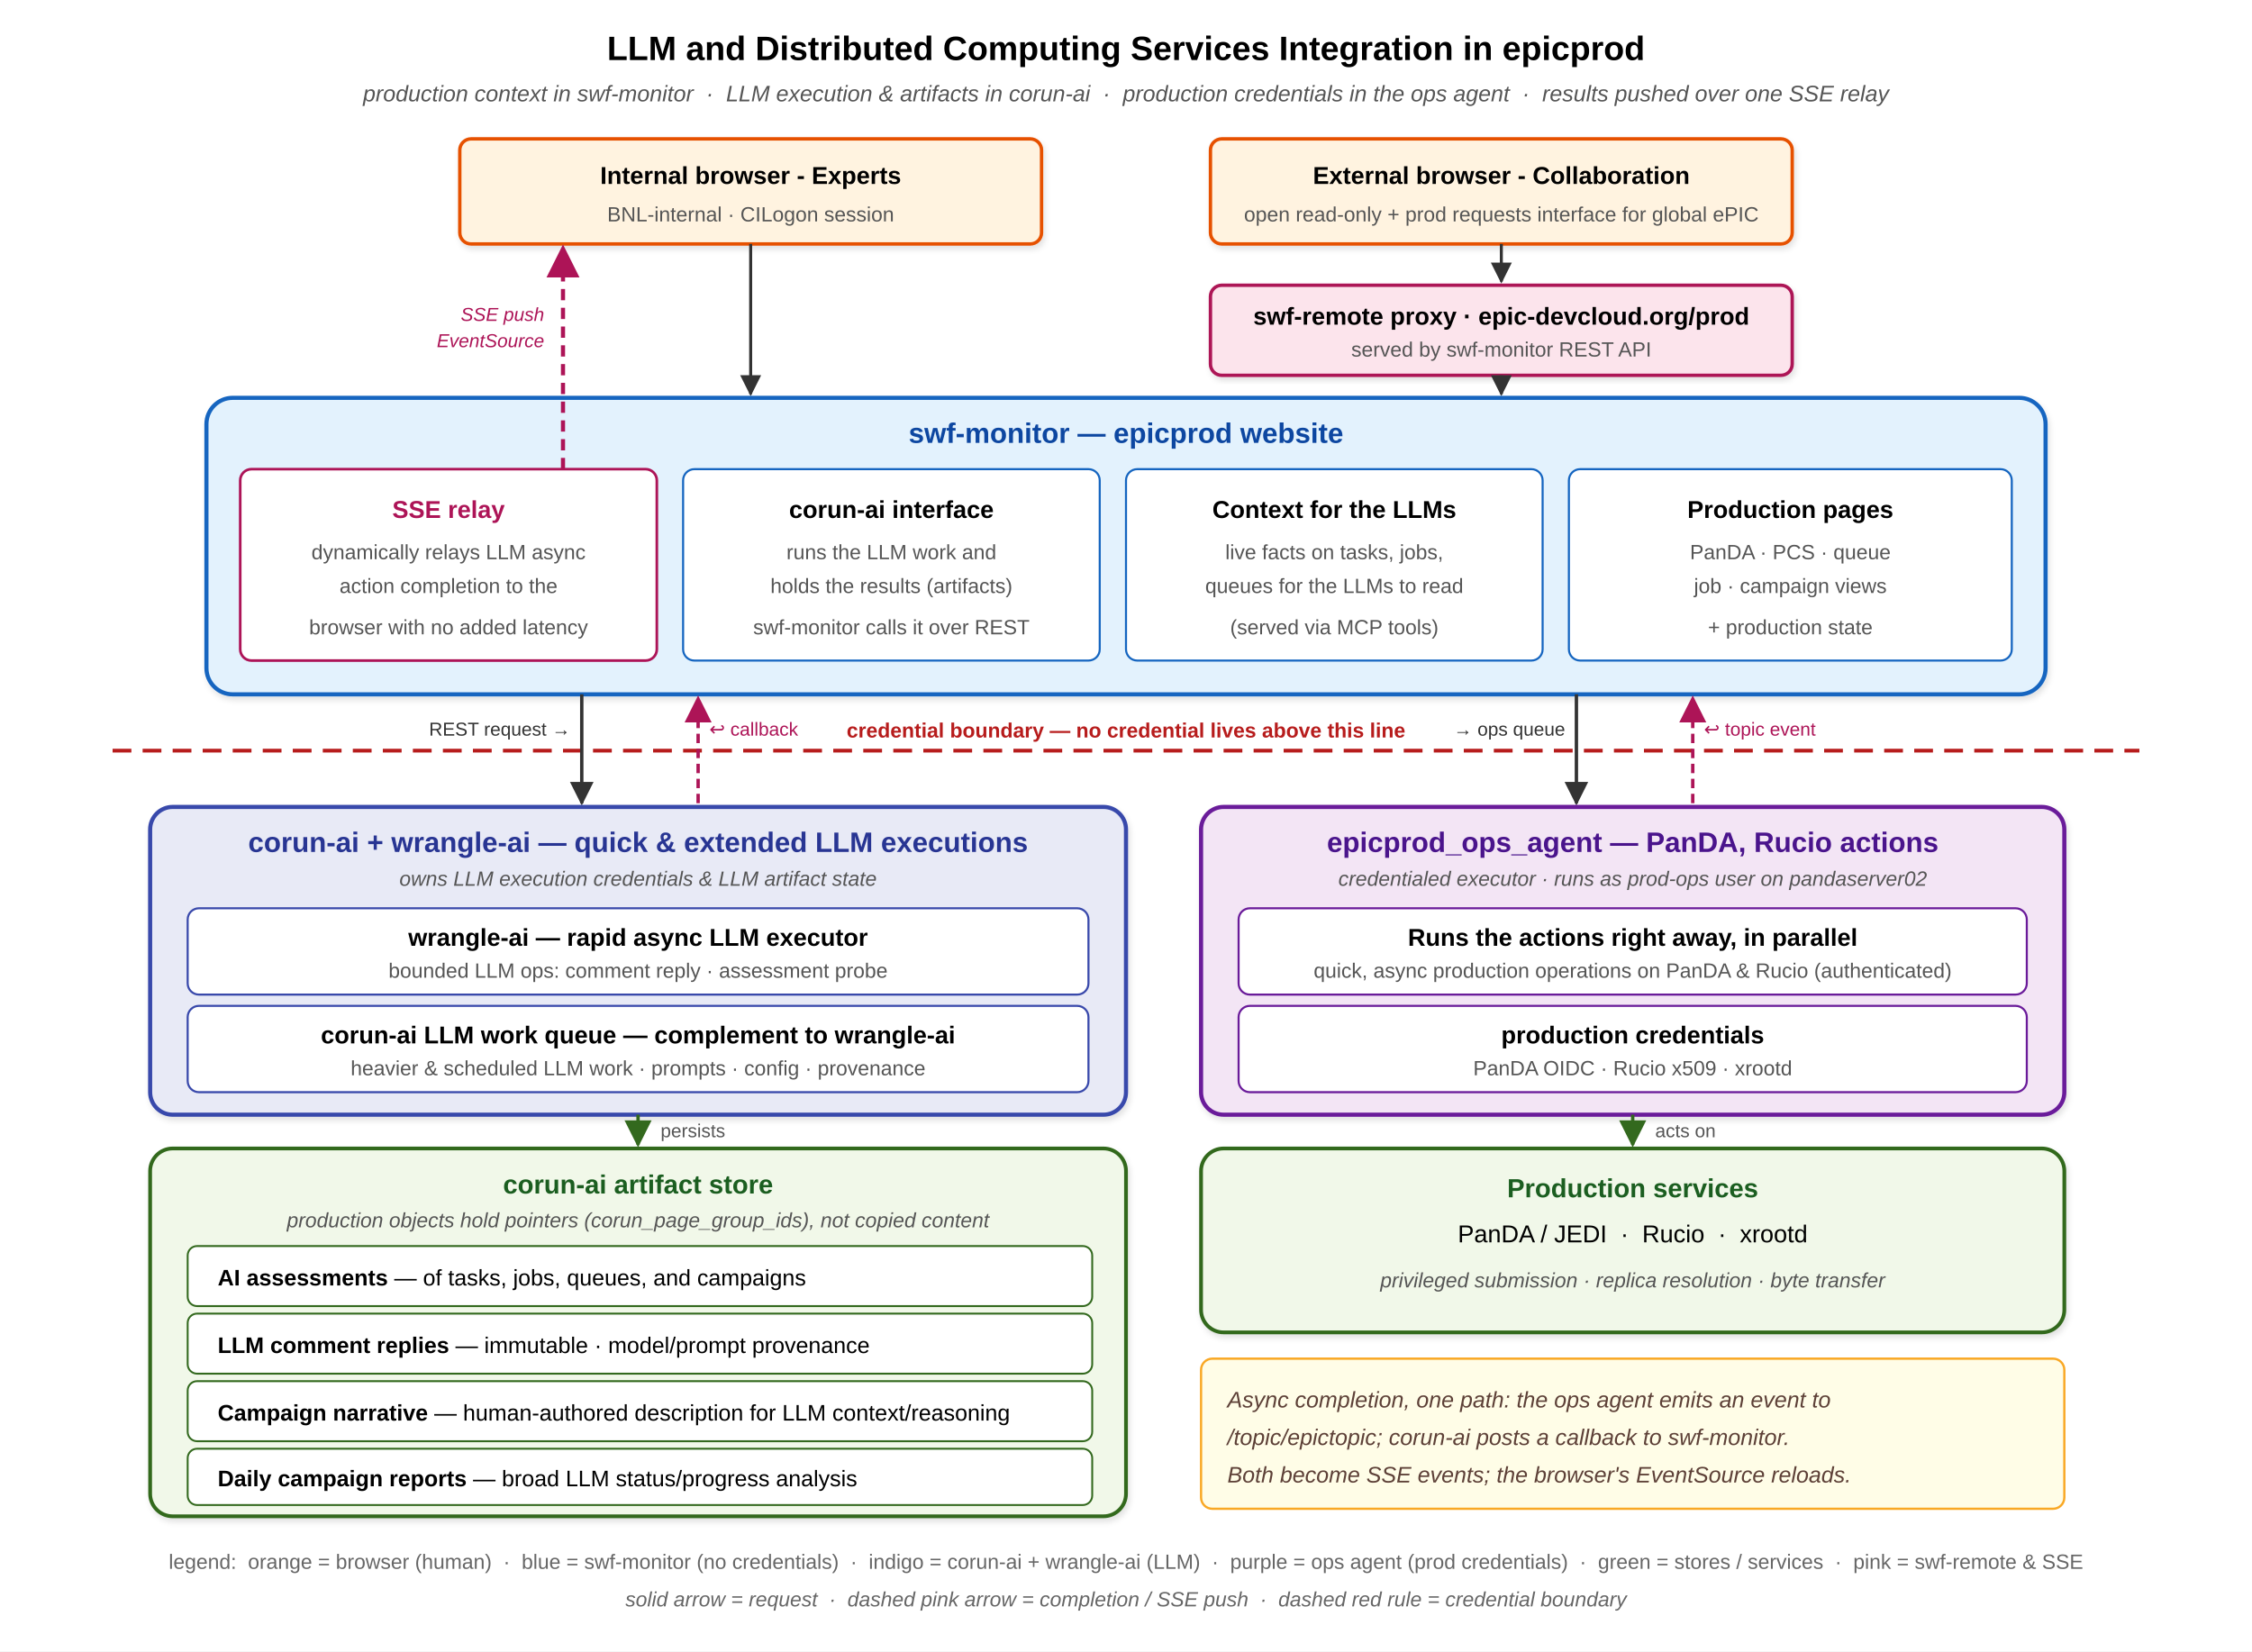
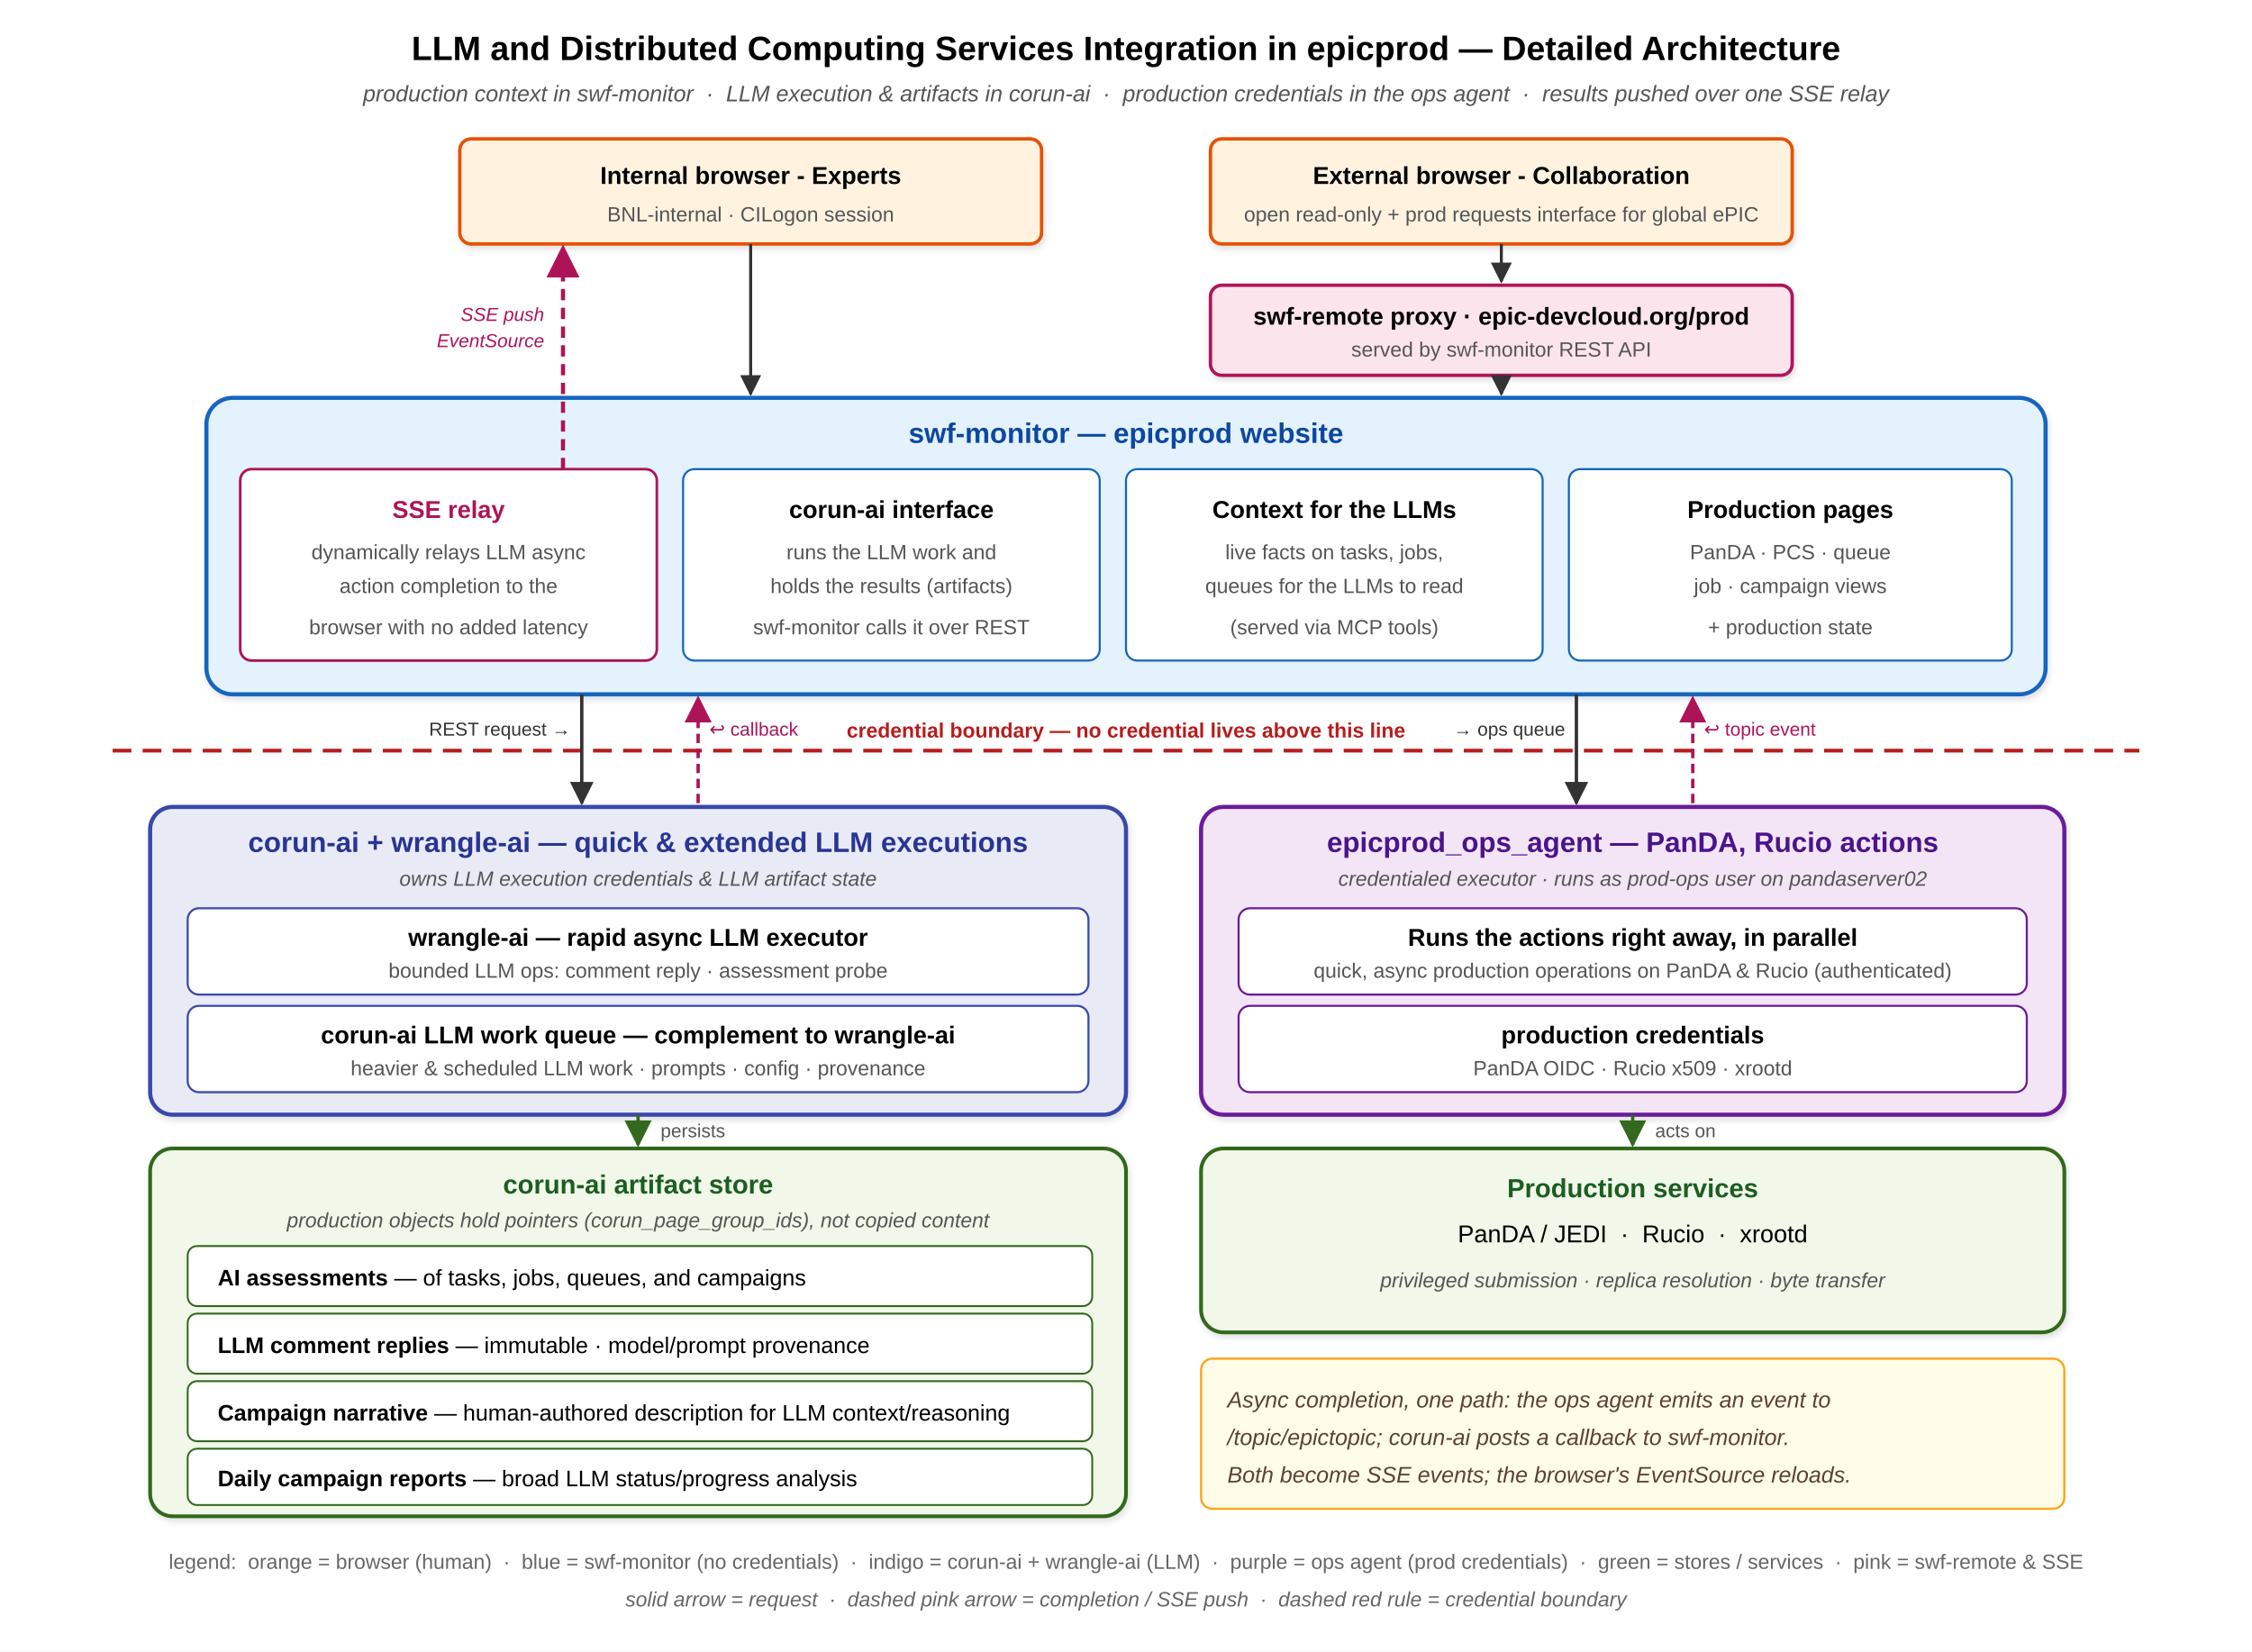
<svg xmlns="http://www.w3.org/2000/svg" viewBox="0 0 1200 880" font-family="Arial, Helvetica, sans-serif" font-size="13">
  <defs>
    <marker id="arrow" viewBox="0 0 10 10" refX="9" refY="5" markerWidth="7" markerHeight="7" orient="auto">
      <path d="M0,0 L10,5 L0,10 z" fill="#333" />
    </marker>
    <marker id="arrow-pink" viewBox="0 0 10 10" refX="9" refY="5" markerWidth="8" markerHeight="8" orient="auto">
      <path d="M0,0 L10,5 L0,10 z" fill="#ad1457" />
    </marker>
    <marker id="arrow-green" viewBox="0 0 10 10" refX="9" refY="5" markerWidth="8" markerHeight="8" orient="auto">
      <path d="M0,0 L10,5 L0,10 z" fill="#33691e" />
    </marker>
    <filter id="shadow" x="-10%" y="-10%" width="120%" height="120%">
      <feDropShadow dx="1" dy="2" stdDeviation="1.5" flood-opacity="0.12" />
    </filter>
  </defs>
  <rect width="1200" height="880" fill="#ffffff" />
-   <text x="600" y="32" text-anchor="middle" font-size="18" font-weight="bold">LLM and Distributed Computing Services Integration in epicprod</text>
+   <text x="600" y="32" text-anchor="middle" font-size="18" font-weight="bold">LLM and Distributed Computing Services Integration in epicprod — Detailed Architecture</text>
  <text x="600" y="54" text-anchor="middle" font-size="12" font-style="italic" fill="#555">production context in swf-monitor  ·  LLM execution &amp; artifacts in corun-ai  ·  production credentials in the ops agent  ·  results pushed over one SSE relay</text>
  <rect x="245" y="74" width="310" height="56" rx="6" fill="#fff3e0" stroke="#e65100" stroke-width="1.8" filter="url(#shadow)" />
  <text x="400" y="98" text-anchor="middle" font-weight="bold">Internal browser - Experts</text>
  <text x="400" y="118" text-anchor="middle" font-size="11" fill="#555">BNL-internal · CILogon session</text>
  <rect x="645" y="74" width="310" height="56" rx="6" fill="#fff3e0" stroke="#e65100" stroke-width="1.8" filter="url(#shadow)" />
  <text x="800" y="98" text-anchor="middle" font-weight="bold">External browser - Collaboration</text>
  <text x="800" y="118" text-anchor="middle" font-size="11" fill="#555">open read-only + prod requests interface for global ePIC</text>
  <rect x="645" y="152" width="310" height="48" rx="6" fill="#fce4ec" stroke="#ad1457" stroke-width="1.8" filter="url(#shadow)" />
  <text x="800" y="173" text-anchor="middle" font-weight="bold">swf-remote proxy · epic-devcloud.org/prod</text>
  <text x="800" y="190" text-anchor="middle" font-size="11" fill="#555">served by swf-monitor REST API</text>
  <line x1="400" y1="130" x2="400" y2="210" stroke="#333" stroke-width="1.6" marker-end="url(#arrow)" />
  <line x1="800" y1="130" x2="800" y2="150" stroke="#333" stroke-width="1.6" marker-end="url(#arrow)" />
  <line x1="800" y1="200" x2="800" y2="210" stroke="#333" stroke-width="1.6" marker-end="url(#arrow)" />
  <rect x="110" y="212" width="980" height="158" rx="14" fill="#e3f2fd" stroke="#1565c0" stroke-width="2.2" filter="url(#shadow)" />
  <text x="600" y="236" text-anchor="middle" font-weight="bold" font-size="15" fill="#0d47a1">swf-monitor — epicprod website</text>
  <rect x="128" y="250" width="222" height="102" rx="6" fill="#ffffff" stroke="#ad1457" stroke-width="1.4" />
  <text x="239" y="276" text-anchor="middle" font-weight="bold" fill="#ad1457">SSE relay</text>
  <text x="239" y="298" text-anchor="middle" font-size="11" fill="#555">dynamically relays LLM async</text>
  <text x="239" y="316" text-anchor="middle" font-size="11" fill="#555">action completion to the</text>
  <text x="239" y="338" text-anchor="middle" font-size="11" fill="#555">browser with no added latency</text>
  <rect x="364" y="250" width="222" height="102" rx="6" fill="#ffffff" stroke="#1565c0" stroke-width="1.1" />
  <text x="475" y="276" text-anchor="middle" font-weight="bold">corun-ai interface</text>
  <text x="475" y="298" text-anchor="middle" font-size="11" fill="#555">runs the LLM work and</text>
  <text x="475" y="316" text-anchor="middle" font-size="11" fill="#555">holds the results (artifacts)</text>
  <text x="475" y="338" text-anchor="middle" font-size="11" fill="#555">swf-monitor calls it over REST</text>
  <rect x="600" y="250" width="222" height="102" rx="6" fill="#ffffff" stroke="#1565c0" stroke-width="1.1" />
  <text x="711" y="276" text-anchor="middle" font-weight="bold">Context for the LLMs</text>
  <text x="711" y="298" text-anchor="middle" font-size="11" fill="#555">live facts on tasks, jobs,</text>
  <text x="711" y="316" text-anchor="middle" font-size="11" fill="#555">queues for the LLMs to read</text>
  <text x="711" y="338" text-anchor="middle" font-size="11" fill="#555">(served via MCP tools)</text>
  <rect x="836" y="250" width="236" height="102" rx="6" fill="#ffffff" stroke="#1565c0" stroke-width="1.1" />
  <text x="954" y="276" text-anchor="middle" font-weight="bold">Production pages</text>
  <text x="954" y="298" text-anchor="middle" font-size="11" fill="#555">PanDA · PCS · queue</text>
  <text x="954" y="316" text-anchor="middle" font-size="11" fill="#555">job · campaign views</text>
  <text x="954" y="338" text-anchor="middle" font-size="11" fill="#555">+ production state</text>
  <line x1="60" y1="400" x2="1140" y2="400" stroke="#b71c1c" stroke-width="2" stroke-dasharray="10 6" />
  <text x="600" y="393" text-anchor="middle" font-size="11" font-weight="bold" fill="#b71c1c">credential boundary — no credential lives above this line</text>
  <line x1="310" y1="370" x2="310" y2="428" stroke="#333" stroke-width="1.8" marker-end="url(#arrow)" />
  <text x="304" y="392" text-anchor="end" font-size="10" fill="#333">REST request →</text>
  <line x1="372" y1="428" x2="372" y2="372" stroke="#ad1457" stroke-width="1.8" stroke-dasharray="5 3" marker-end="url(#arrow-pink)" />
  <text x="378" y="392" text-anchor="start" font-size="10" fill="#ad1457">↩ callback</text>
  <line x1="840" y1="370" x2="840" y2="428" stroke="#333" stroke-width="1.8" marker-end="url(#arrow)" />
  <text x="834" y="392" text-anchor="end" font-size="10" fill="#333">→ ops queue</text>
  <line x1="902" y1="428" x2="902" y2="372" stroke="#ad1457" stroke-width="1.8" stroke-dasharray="5 3" marker-end="url(#arrow-pink)" />
  <text x="908" y="392" text-anchor="start" font-size="10" fill="#ad1457">↩ topic event</text>
  <line x1="300" y1="250" x2="300" y2="132" stroke="#ad1457" stroke-width="2.2" stroke-dasharray="6 4" marker-end="url(#arrow-pink)" />
  <text x="290" y="171" text-anchor="end" font-size="10" font-style="italic" fill="#ad1457">SSE push</text>
  <text x="290" y="185" text-anchor="end" font-size="10" font-style="italic" fill="#ad1457">EventSource</text>
  <rect x="80" y="430" width="520" height="164" rx="12" fill="#e8eaf6" stroke="#3949ab" stroke-width="2.2" filter="url(#shadow)" />
  <text x="340" y="454" text-anchor="middle" font-weight="bold" font-size="15" fill="#283593">corun-ai + wrangle-ai — quick &amp; extended LLM executions</text>
  <text x="340" y="472" text-anchor="middle" font-size="11" font-style="italic" fill="#555">owns LLM execution credentials &amp; LLM artifact state</text>
  <rect x="100" y="484" width="480" height="46" rx="6" fill="#ffffff" stroke="#3949ab" stroke-width="1.1" />
  <text x="340" y="504" text-anchor="middle" font-weight="bold">wrangle-ai — rapid async LLM executor</text>
  <text x="340" y="521" text-anchor="middle" font-size="11" fill="#555">bounded LLM ops: comment reply · assessment probe</text>
  <rect x="100" y="536" width="480" height="46" rx="6" fill="#ffffff" stroke="#3949ab" stroke-width="1.1" />
  <text x="340" y="556" text-anchor="middle" font-weight="bold">corun-ai LLM work queue — complement to wrangle-ai</text>
  <text x="340" y="573" text-anchor="middle" font-size="11" fill="#555">heavier &amp; scheduled LLM work · prompts · config · provenance</text>
  <line x1="340" y1="594" x2="340" y2="610" stroke="#33691e" stroke-width="1.8" marker-end="url(#arrow-green)" />
  <text x="352" y="606" font-size="10" fill="#555">persists</text>
  <rect x="640" y="430" width="460" height="164" rx="12" fill="#f3e5f5" stroke="#6a1b9a" stroke-width="2.2" filter="url(#shadow)" />
  <text x="870" y="454" text-anchor="middle" font-weight="bold" font-size="15" fill="#4a148c">epicprod_ops_agent — PanDA, Rucio actions</text>
  <text x="870" y="472" text-anchor="middle" font-size="11" font-style="italic" fill="#555">credentialed executor · runs as prod-ops user on pandaserver02</text>
  <rect x="660" y="484" width="420" height="46" rx="6" fill="#ffffff" stroke="#6a1b9a" stroke-width="1.1" />
  <text x="870" y="504" text-anchor="middle" font-weight="bold">Runs the actions right away, in parallel</text>
  <text x="870" y="521" text-anchor="middle" font-size="11" fill="#555">quick, async production operations on PanDA &amp; Rucio (authenticated)</text>
  <rect x="660" y="536" width="420" height="46" rx="6" fill="#ffffff" stroke="#6a1b9a" stroke-width="1.1" />
  <text x="870" y="556" text-anchor="middle" font-weight="bold">production credentials</text>
  <text x="870" y="573" text-anchor="middle" font-size="11" fill="#555">PanDA OIDC · Rucio x509 · xrootd</text>
  <line x1="870" y1="594" x2="870" y2="610" stroke="#33691e" stroke-width="1.8" marker-end="url(#arrow-green)" />
  <text x="882" y="606" font-size="10" fill="#555">acts on</text>
  <rect x="80" y="612" width="520" height="196" rx="12" fill="#f1f8e9" stroke="#33691e" stroke-width="2" filter="url(#shadow)" />
  <text x="340" y="636" text-anchor="middle" font-weight="bold" font-size="14" fill="#1b5e20">corun-ai artifact store</text>
  <text x="340" y="654" text-anchor="middle" font-size="11" font-style="italic" fill="#555">production objects hold pointers (corun_page_group_ids), not copied content</text>
  <rect x="100" y="664" width="482" height="32" rx="5" fill="#ffffff" stroke="#33691e" stroke-width="1" />
  <text x="116" y="685" font-size="12">
    <tspan font-weight="bold">AI assessments</tspan> — of tasks, jobs, queues, and campaigns</text>
  <rect x="100" y="700" width="482" height="32" rx="5" fill="#ffffff" stroke="#33691e" stroke-width="1" />
  <text x="116" y="721" font-size="12">
    <tspan font-weight="bold">LLM comment replies</tspan> — immutable · model/prompt provenance</text>
  <rect x="100" y="736" width="482" height="32" rx="5" fill="#ffffff" stroke="#33691e" stroke-width="1" />
  <text x="116" y="757" font-size="12">
    <tspan font-weight="bold">Campaign narrative</tspan> — human-authored description for LLM context/reasoning</text>
  <rect x="100" y="772" width="482" height="30" rx="5" fill="#ffffff" stroke="#33691e" stroke-width="1" />
  <text x="116" y="792" font-size="12">
    <tspan font-weight="bold">Daily campaign reports</tspan> — broad LLM status/progress analysis</text>
  <rect x="640" y="612" width="460" height="98" rx="12" fill="#f1f8e9" stroke="#33691e" stroke-width="2" filter="url(#shadow)" />
  <text x="870" y="638" text-anchor="middle" font-weight="bold" font-size="14" fill="#1b5e20">Production services</text>
  <text x="870" y="662" text-anchor="middle" font-size="13">PanDA / JEDI  ·  Rucio  ·  xrootd</text>
  <text x="870" y="686" text-anchor="middle" font-size="11" font-style="italic" fill="#555">privileged submission · replica resolution · byte transfer</text>
  <rect x="640" y="724" width="460" height="80" rx="6" fill="#fffde7" stroke="#f9a825" stroke-width="1.2" />
  <text x="654" y="750" font-size="12" font-style="italic" fill="#5d4037">Async completion, one path: the ops agent emits an event to</text>
  <text x="654" y="770" font-size="12" font-style="italic" fill="#5d4037">/topic/epictopic; corun-ai posts a callback to swf-monitor.</text>
  <text x="654" y="790" font-size="12" font-style="italic" fill="#5d4037">Both become SSE events; the browser's EventSource reloads.</text>
  <text x="600" y="836" text-anchor="middle" font-size="11" fill="#666">legend:  orange = browser (human)  ·  blue = swf-monitor (no credentials)  ·  indigo = corun-ai + wrangle-ai (LLM)  ·  purple = ops agent (prod credentials)  ·  green = stores / services  ·  pink = swf-remote &amp; SSE</text>
  <text x="600" y="856" text-anchor="middle" font-size="11" font-style="italic" fill="#666">solid arrow = request  ·  dashed pink arrow = completion / SSE push  ·  dashed red rule = credential boundary</text>
</svg>
